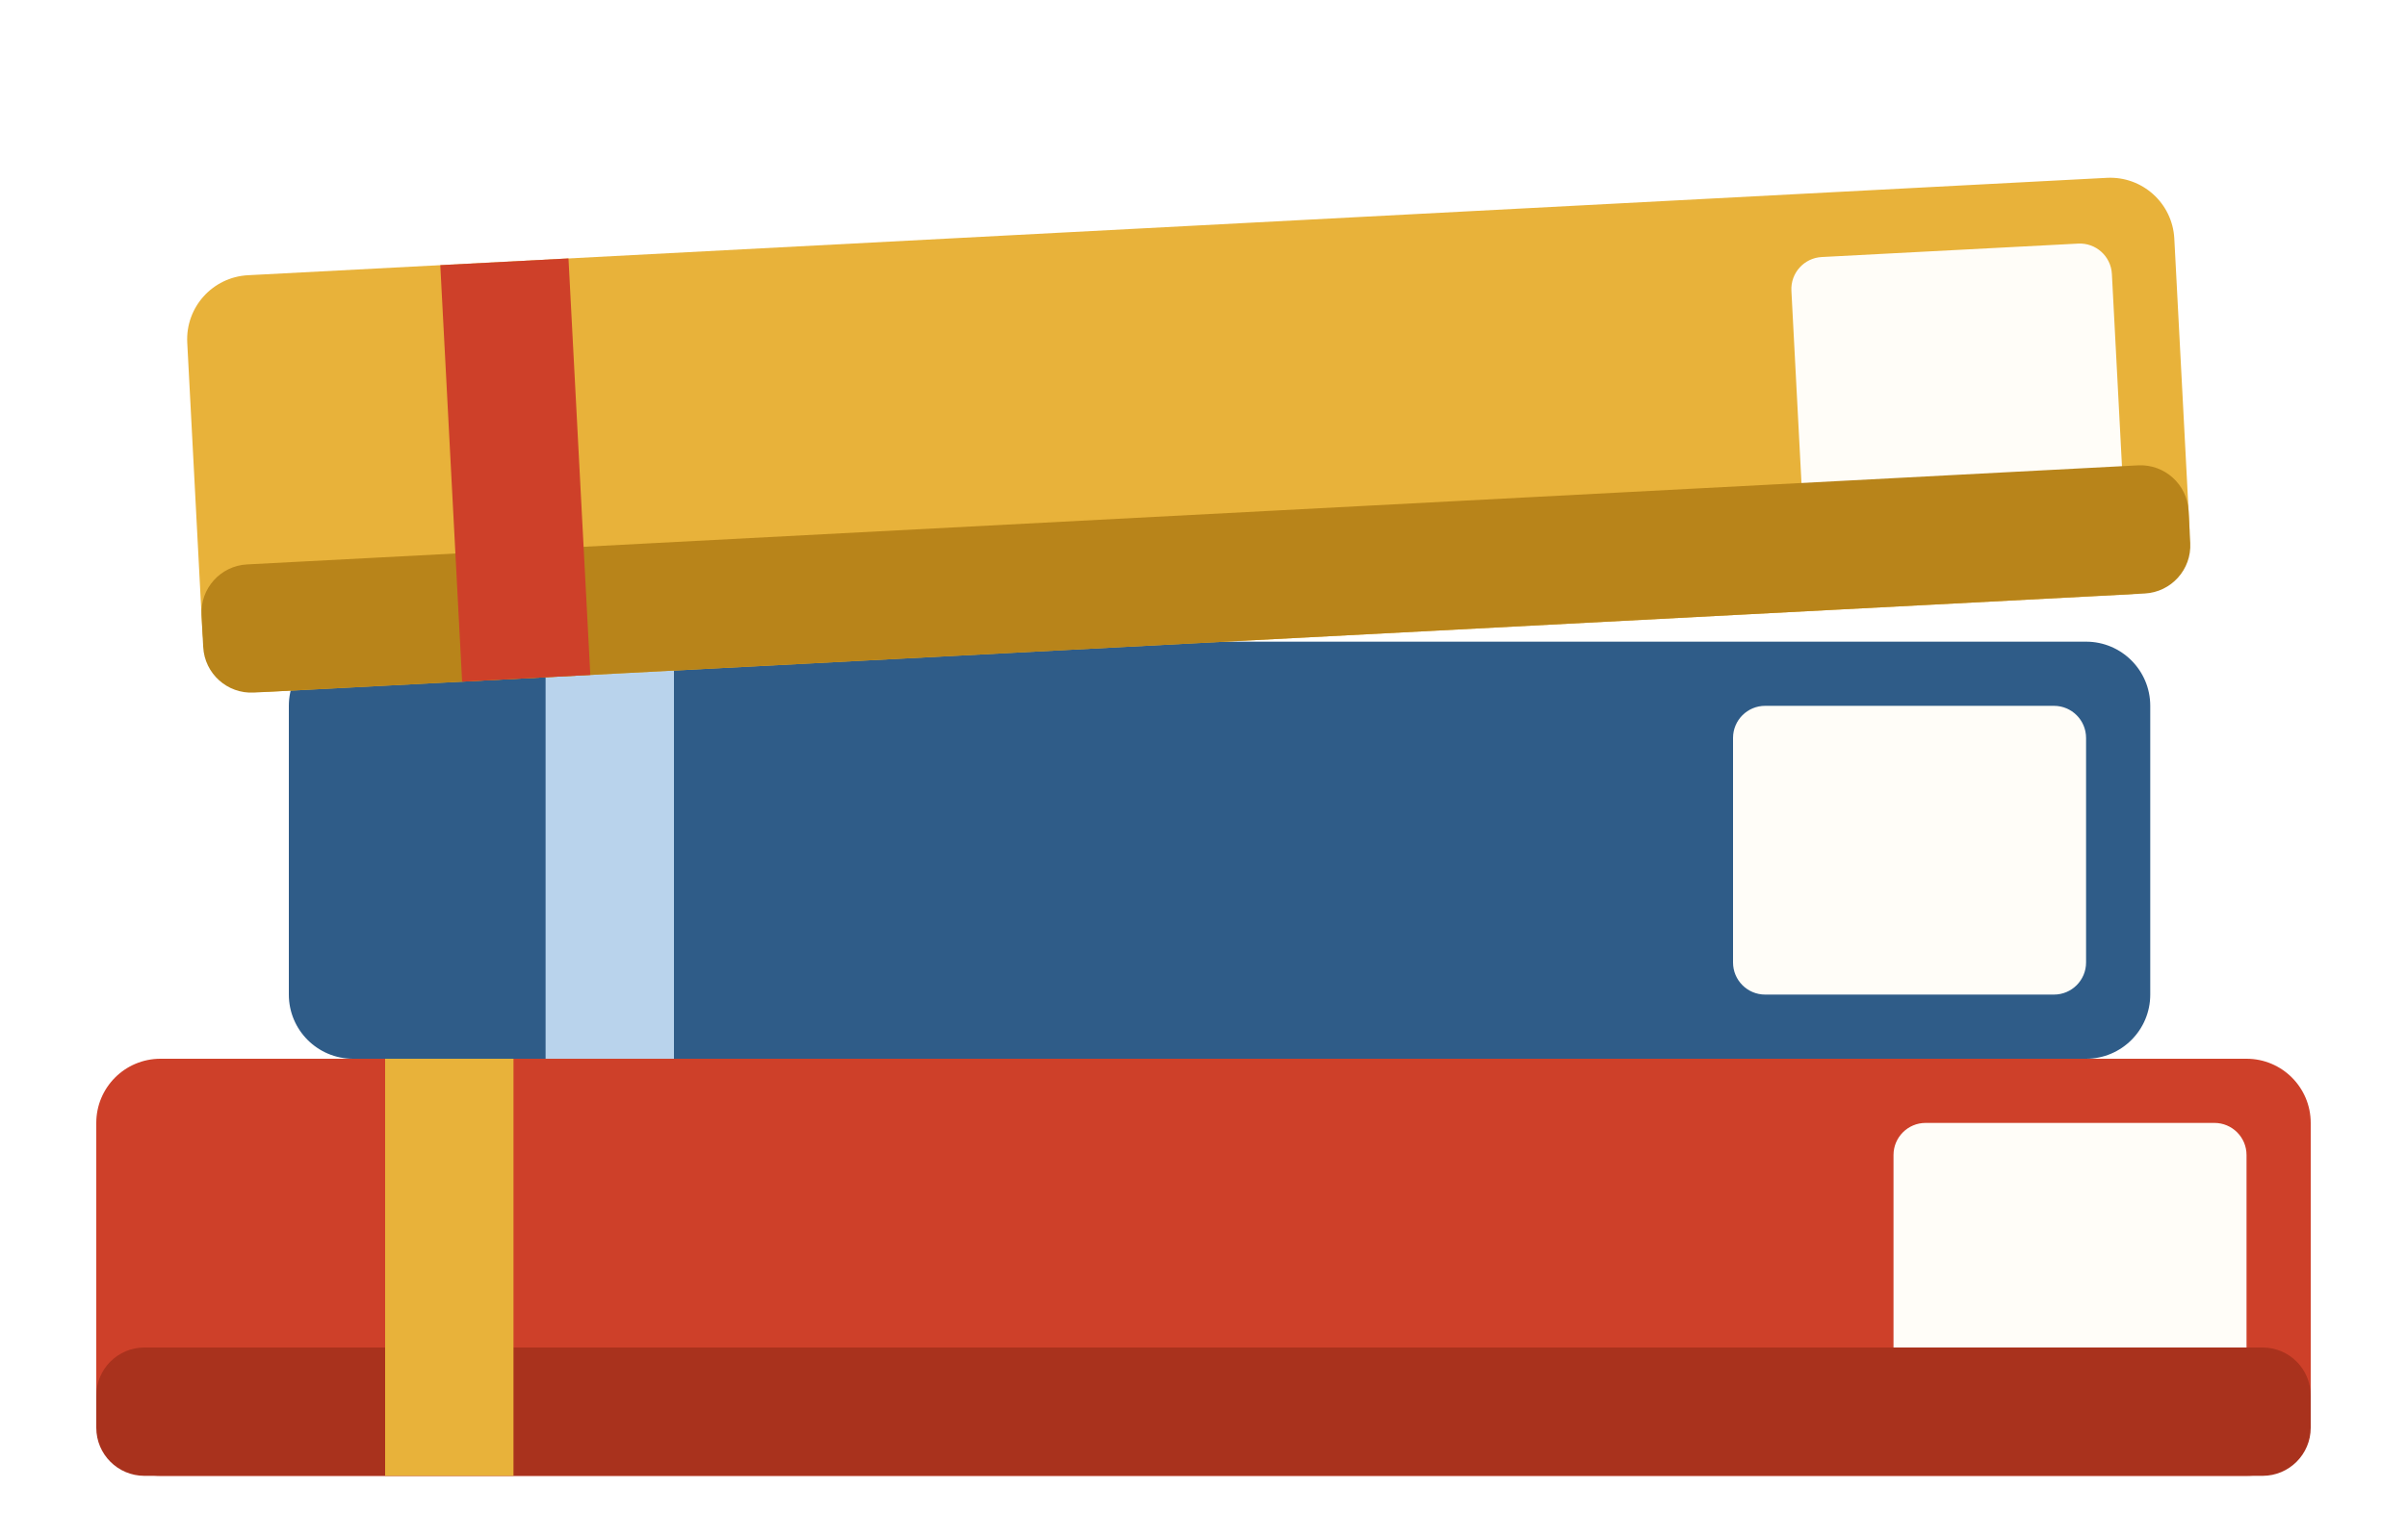
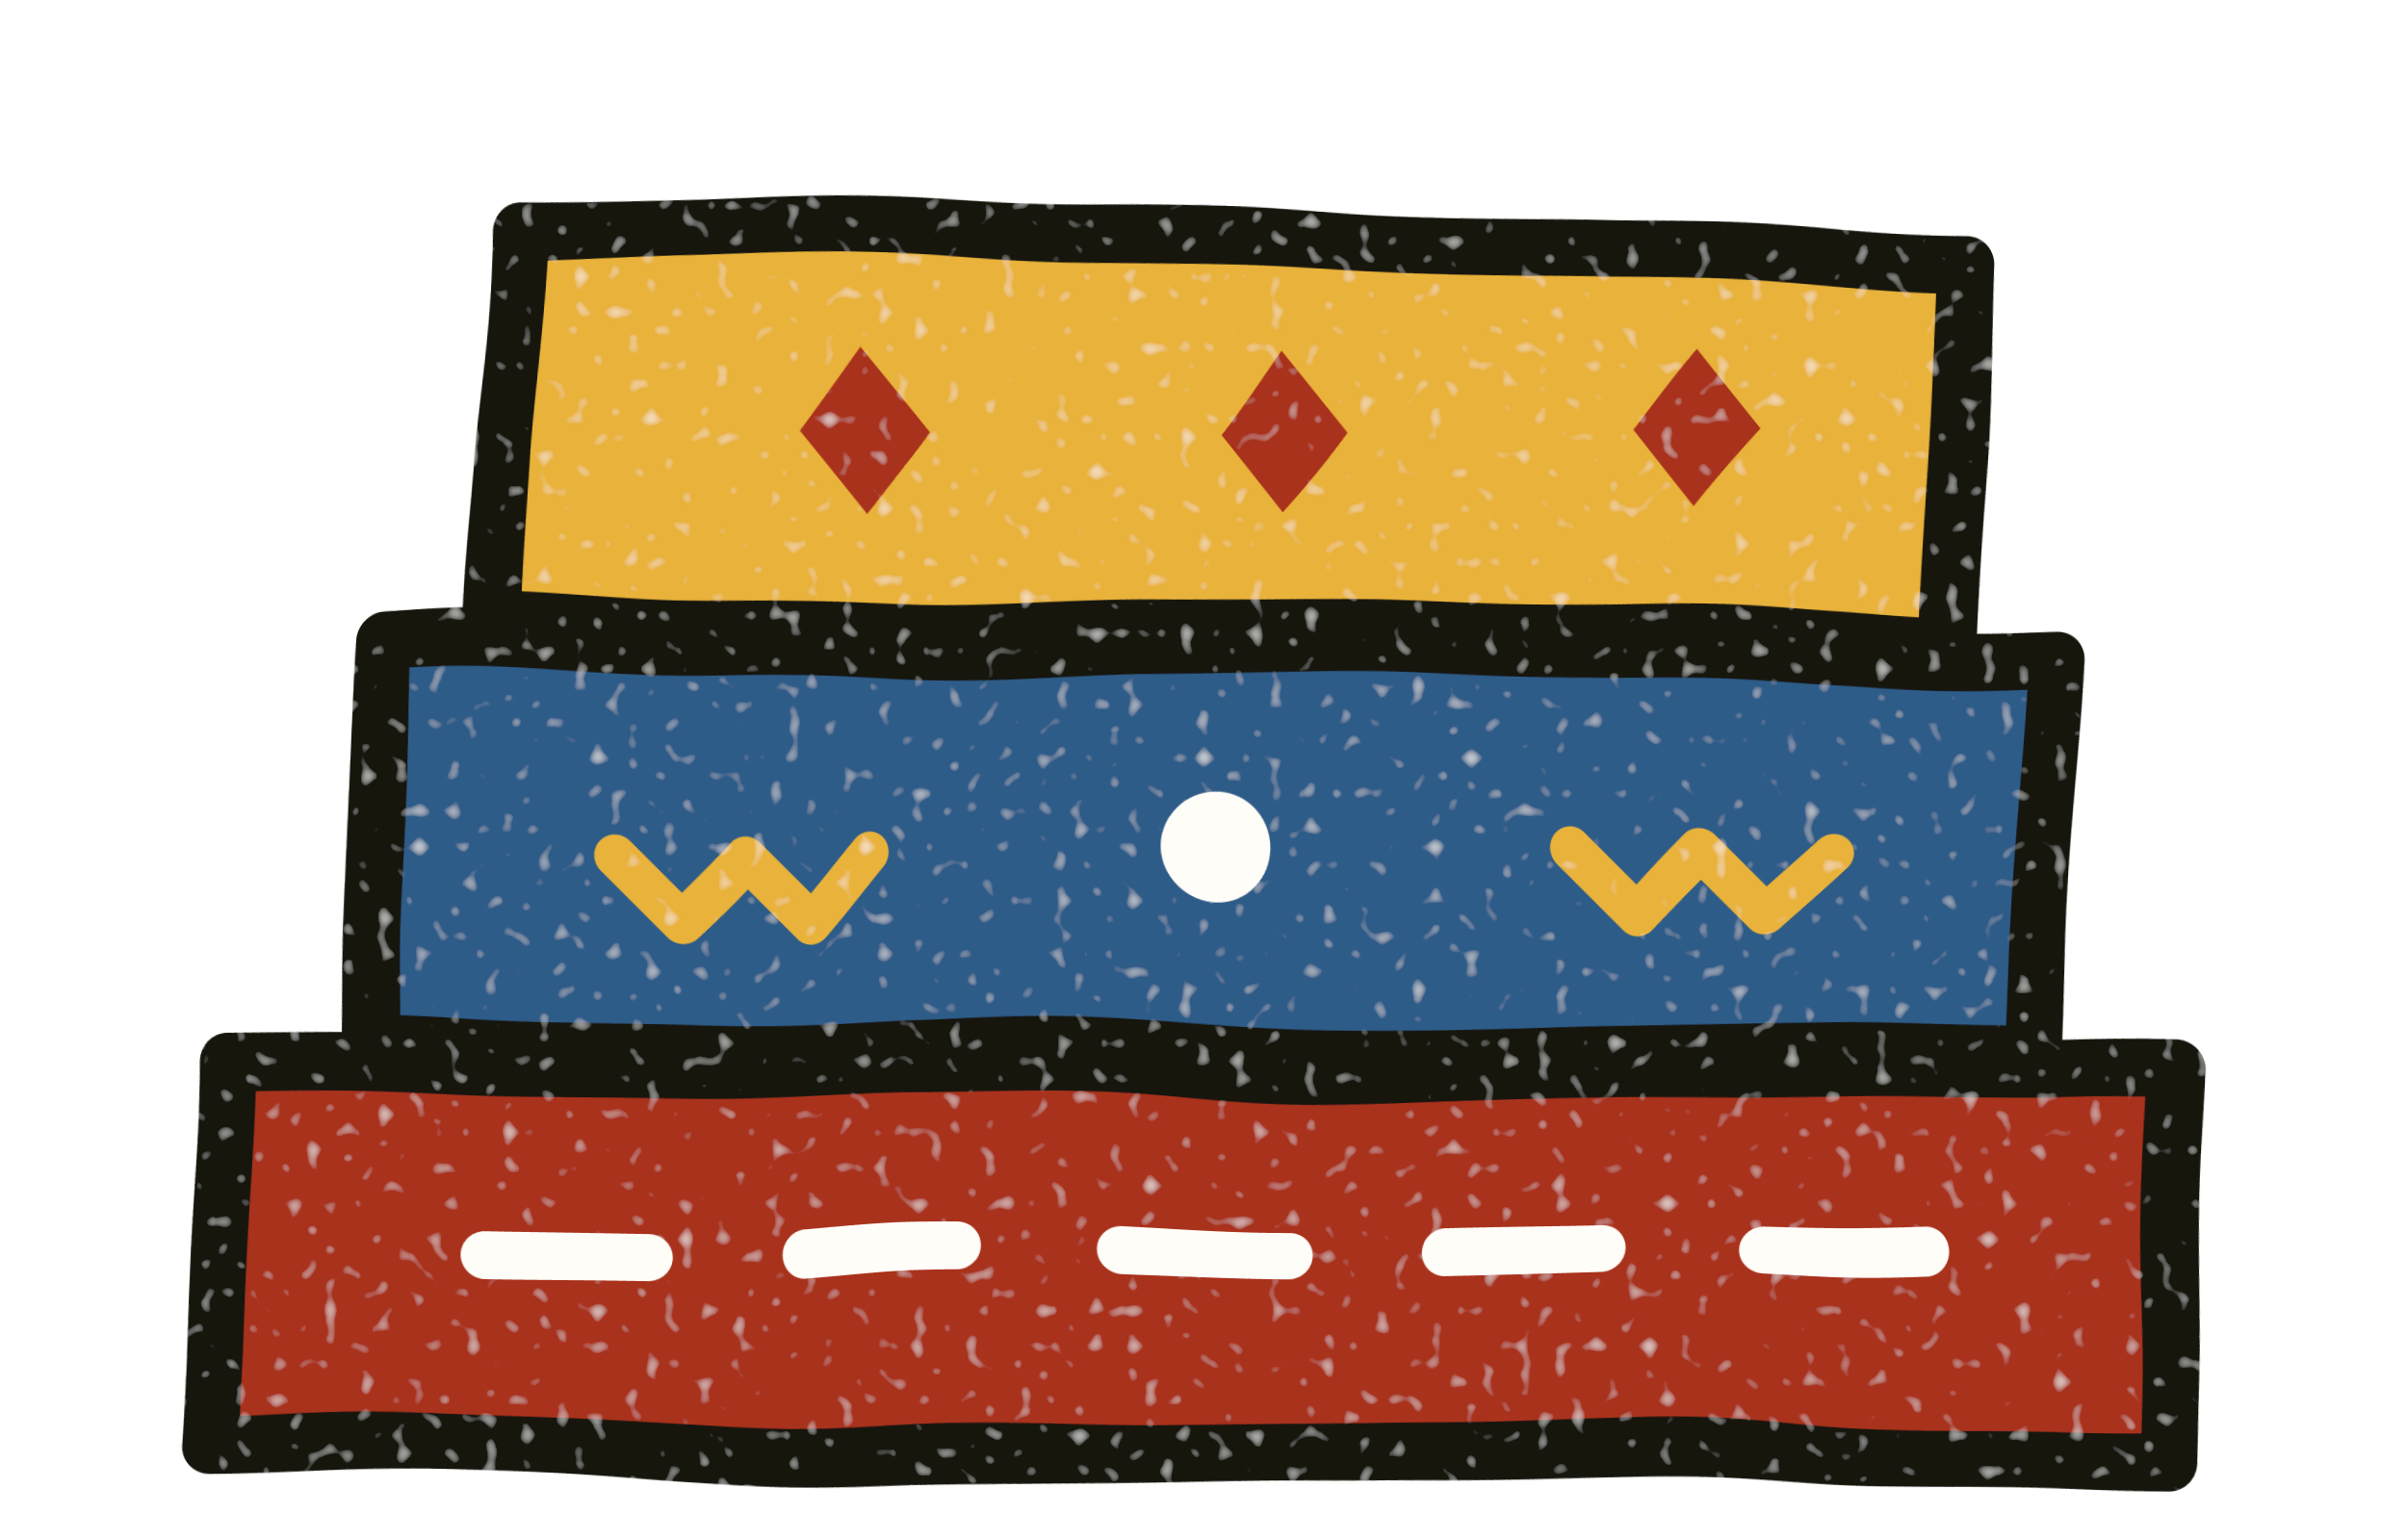
<svg xmlns="http://www.w3.org/2000/svg" viewBox="0 0 150 96" width="150" height="96">
-   <rect x="6" y="66" width="138" height="26" rx="4" fill="#CE4029" />
-   <rect x="118" y="70" width="22" height="18" rx="2" fill="#FFFDF8" />
-   <rect x="6" y="84" width="138" height="8" rx="3" fill="#A9321D" />
-   <rect x="24" y="66" width="8" height="26" fill="#E8B23A" />
-   <rect x="18" y="40" width="116" height="26" rx="4" fill="#2F5C88" />
-   <rect x="108" y="44" width="22" height="18" rx="2" fill="#FFFDF8" />
-   <rect x="34" y="40" width="8" height="26" fill="#B9D3EC" />
-   <g transform="rotate(-3 76 26)">
-     <rect x="12" y="14" width="124" height="26" rx="4" fill="#E8B23A" />
-     <rect x="112" y="18" width="20" height="18" rx="2" fill="#FFFDF8" />
-     <rect x="12" y="32" width="124" height="8" rx="3" fill="#B8841A" />
-     <rect x="28" y="14" width="8" height="26" fill="#CE4029" />
+   <defs>
+     <filter id="tn-folk" x="-5%" y="-5%" width="110%" height="110%">
+       <feTurbulence type="fractalNoise" baseFrequency="0.035" numOctaves="2" seed="4" result="w" />
+       <feDisplacementMap in="SourceGraphic" in2="w" scale="2.2" result="d" />
+       <feTurbulence type="fractalNoise" baseFrequency="0.9" numOctaves="1" seed="9" result="n" />
+       <feColorMatrix in="n" type="matrix" values="0 0 0 0 1 0 0 0 0 1 0 0 0 0 0.96 0 0 0 -2.4 0.86" result="s" />
+       <feComposite in="s" in2="d" operator="in" result="sp" />
+       <feMerge>
+         <feMergeNode in="d" />
+         <feMergeNode in="sp" />
+       </feMerge>
+     </filter>
+   </defs>
+   <g filter="url(#tn-folk)">
+     <path d="M14 66l122 1-1 24-122-1z" fill="#A9321D" stroke="#16140F" stroke-width="3.6" stroke-linejoin="round" />
+     <path d="M24 40l104 1-1 25-104-1z" fill="#2F5C88" stroke="#16140F" stroke-width="3.6" stroke-linejoin="round" />
+     <path d="M32 14l90 2-1 24-90-1z" fill="#E8B23A" stroke="#16140F" stroke-width="3.6" stroke-linejoin="round" />
+     <path d="M30 78h10M50 78h10M70 78h10M90 78h10M110 78h10" stroke="#FFFDF8" stroke-width="3" stroke-linecap="round" />
+     <path d="M38 53l4 4 4-4 4 4 4-4M98 53l4 4 4-4 4 4 4-4" stroke="#E8B23A" stroke-width="2.6" stroke-linecap="round" stroke-linejoin="round" fill="none" />
+     <circle cx="76" cy="53" r="3.4" fill="#FFFDF8" />
+     <path d="M50 27l4-5 4 5-4 5zM76 27l4-5 4 5-4 5zM102 27l4-5 4 5-4 5z" fill="#A9321D" />
  </g>
</svg>
